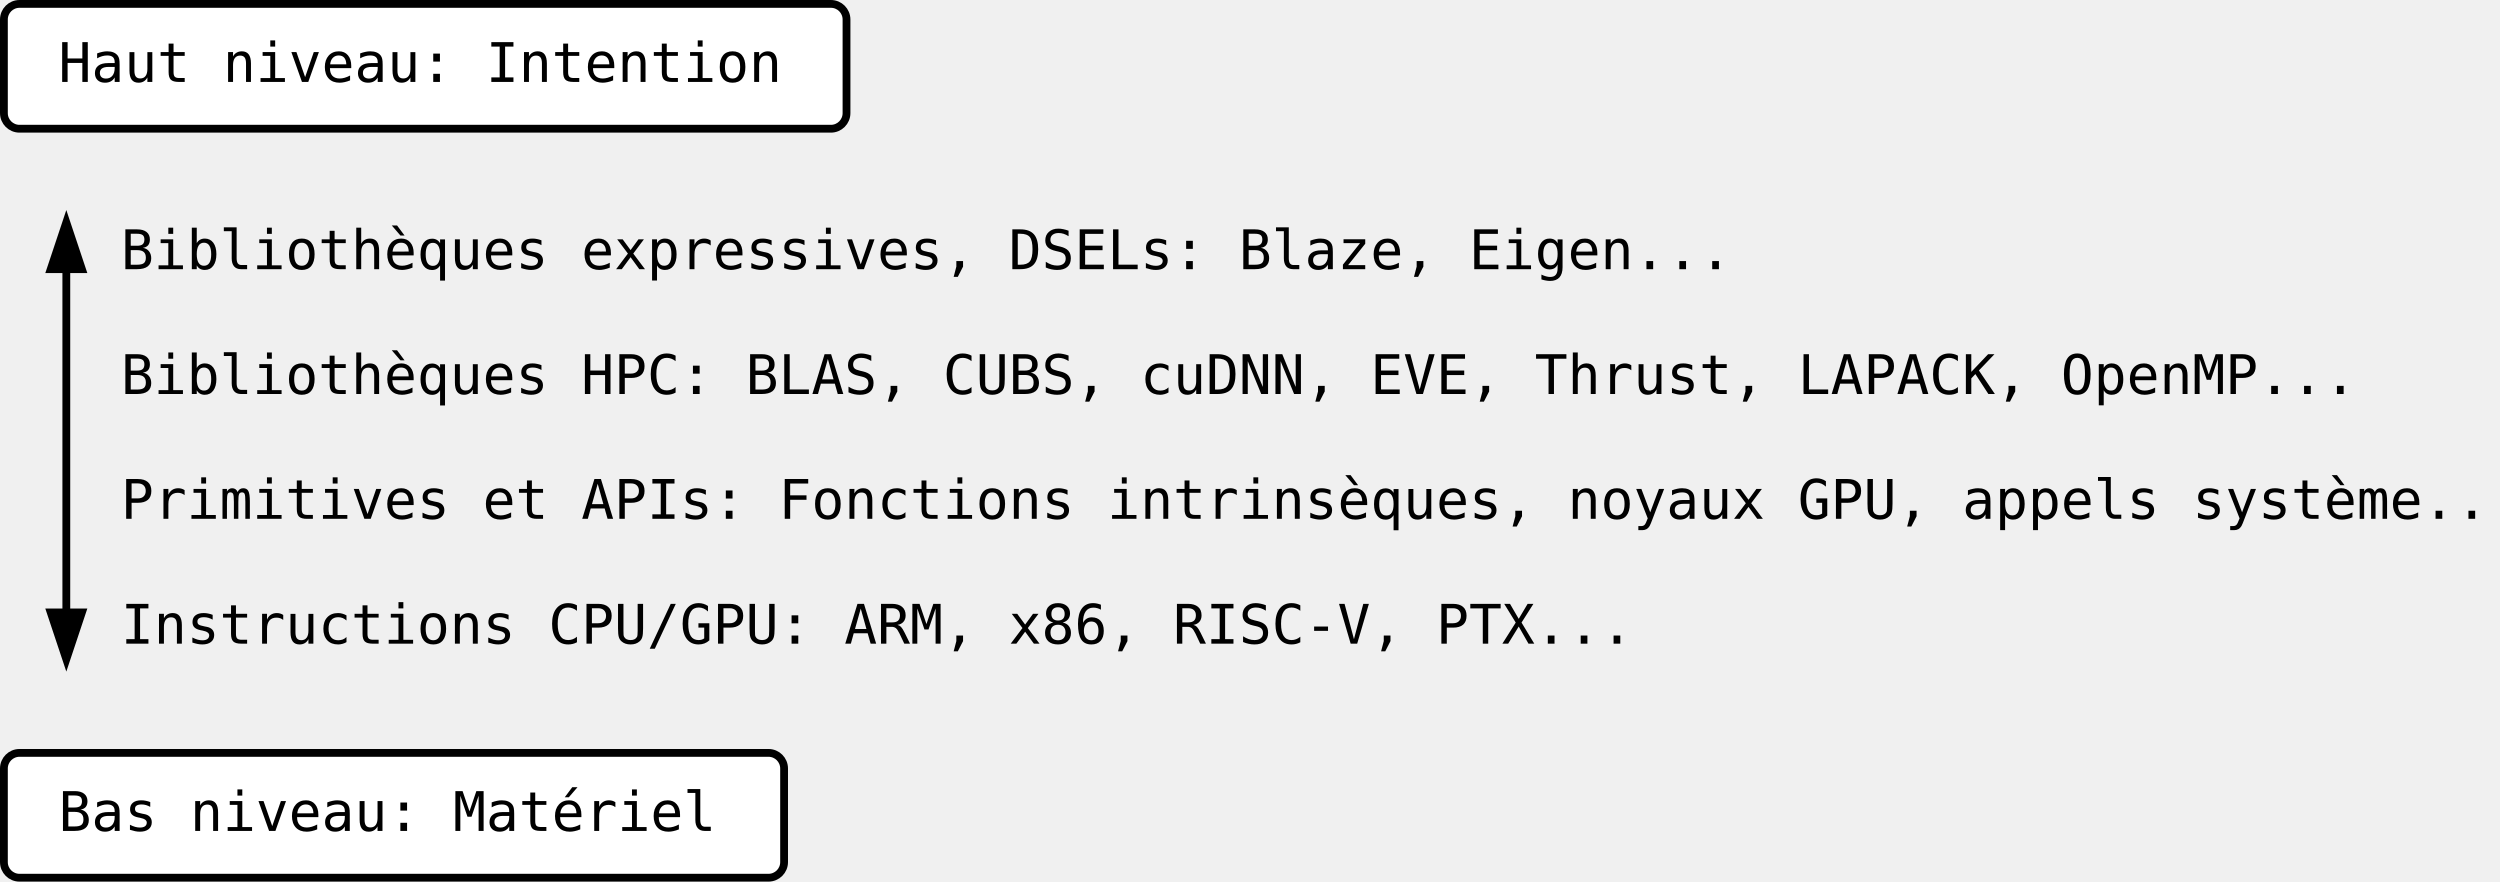
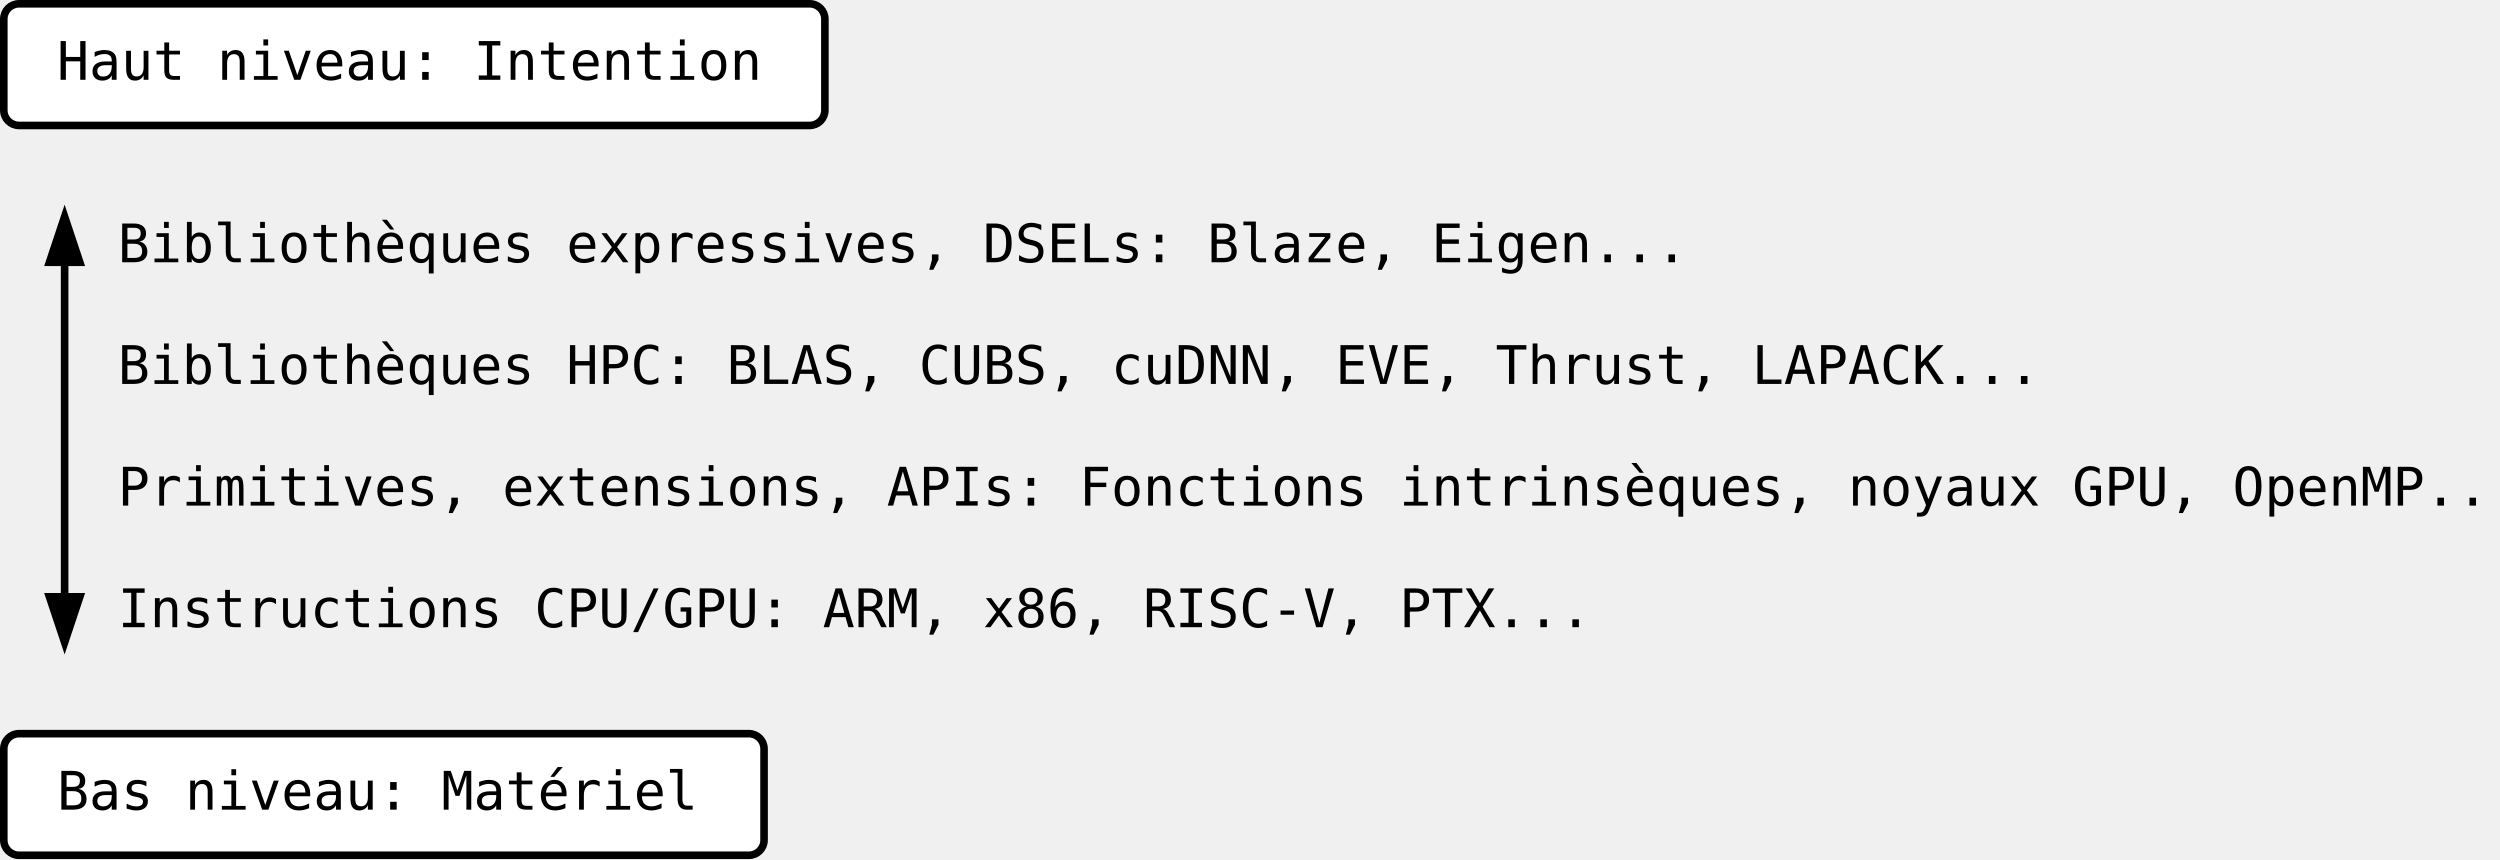
- <svg xmlns="http://www.w3.org/2000/svg" width="640.868" height="226" class="svgbob" version="1.1" id="svg10">
+ <svg xmlns="http://www.w3.org/2000/svg" width="657.668" height="226" class="svgbob" version="1.1" id="svg10">
  <style id="style1">.svgbob line, .svgbob path, .svgbob circle, .svgbob rect, .svgbob polygon {
    stroke: black;
    stroke-width: 2;
    stroke-opacity: 1;
    fill-opacity: 1;
    stroke-linecap: round;
    stroke-linejoin: miter;
}
.svgbob text {
    white-space: pre;
    fill: black;
    font-family: Iosevka Fixed, monospace;
    font-size: 14px;
}
.svgbob rect.backdrop {
    stroke: none;
    fill: white;
}
.svgbob .broken {
    stroke-dasharray: 8;
}
.svgbob .filled {
    fill: black;
}
.svgbob .bg_filled {
    fill: white;
    stroke-width: 1;
}
.svgbob .nofill {
    fill: white;
}
.svgbob .end_marked_arrow {
    marker-end: url(#arrow);
}
.svgbob .start_marked_arrow {
    marker-start: url(#arrow);
}
.svgbob .end_marked_diamond {
    marker-end: url(#diamond);
}
.svgbob .start_marked_diamond {
    marker-start: url(#diamond);
}
.svgbob .end_marked_circle {
    marker-end: url(#circle);
}
.svgbob .start_marked_circle {
    marker-start: url(#circle);
}
.svgbob .end_marked_open_circle {
    marker-end: url(#open_circle);
}
.svgbob .start_marked_open_circle {
    marker-start: url(#open_circle);
}
.svgbob .end_marked_big_open_circle {
    marker-end: url(#big_open_circle);
}
.svgbob .start_marked_big_open_circle {
    marker-start: url(#big_open_circle);
}
</style>
  <defs id="defs4">
    <marker id="arrow" viewBox="-2 -2 8 8" refX="4" refY="2" markerWidth="7" markerHeight="7" orient="auto-start-reverse">
      <polygon points="0,4 4,2 0,0 " id="polygon1" />
    </marker>
    <marker id="diamond" viewBox="-2 -2 8 8" refX="4" refY="2" markerWidth="7" markerHeight="7" orient="auto-start-reverse">
      <polygon points="2,0 4,2 2,4 0,2 " id="polygon2" />
    </marker>
    <marker id="circle" viewBox="0 0 8 8" refX="4" refY="4" markerWidth="7" markerHeight="7" orient="auto-start-reverse">
      <circle cx="4" cy="4" r="2" class="filled" id="circle2" />
    </marker>
    <marker id="open_circle" viewBox="0 0 8 8" refX="4" refY="4" markerWidth="7" markerHeight="7" orient="auto-start-reverse">
      <circle cx="4" cy="4" r="2" class="bg_filled" id="circle3" />
    </marker>
    <marker id="big_open_circle" viewBox="0 0 8 8" refX="4" refY="4" markerWidth="7" markerHeight="7" orient="auto-start-reverse">
      <circle cx="4" cy="4" r="3" class="bg_filled" id="circle4" />
    </marker>
  </defs>
  <rect x="1" y="1" width="216" height="32" class="solid nofill" rx="4" id="rect5" />
  <text x="15" y="21" id="text5">Haut niveau: Intention</text>
  <rect x="1" y="193" width="200" height="32" class="solid nofill" rx="4" id="rect6" />
  <text x="15" y="213" id="text6">Bas niveau: Matériel</text>
  <polygon points="24,76 16,76 20,64 " class="filled" id="polygon6" transform="translate(-3,-7)" />
  <line x1="17" y1="69" x2="17" y2="157" class="solid" id="line6" />
  <polygon points="20,176 16,164 24,164 " class="filled" id="polygon7" transform="translate(-3,-7)" />
  <text x="31" y="69" id="text7">Bibliothèques expressives, DSELs: Blaze, Eigen...</text>
-   <text x="31" y="101" id="text8">Bibliothèques HPC: BLAS, CUBS, cuDNN, EVE, Thrust, LAPACK, OpenMP...</text>
-   <text x="31" y="133" id="text9">Primitives et APIs: Fonctions intrinsèques, noyaux GPU, appels système...</text>
+   <text x="31" y="101" id="text8">Bibliothèques HPC: BLAS, CUBS, cuDNN, EVE, Thrust, LAPACK...</text>
+   <text x="31" y="133" id="text9">Primitives, extensions, APIs: Fonctions intrinsèques, noyaux GPU, OpenMP...</text>
  <text x="31" y="165" id="text10">Instructions CPU/GPU: ARM, x86, RISC-V, PTX...</text>
</svg>
